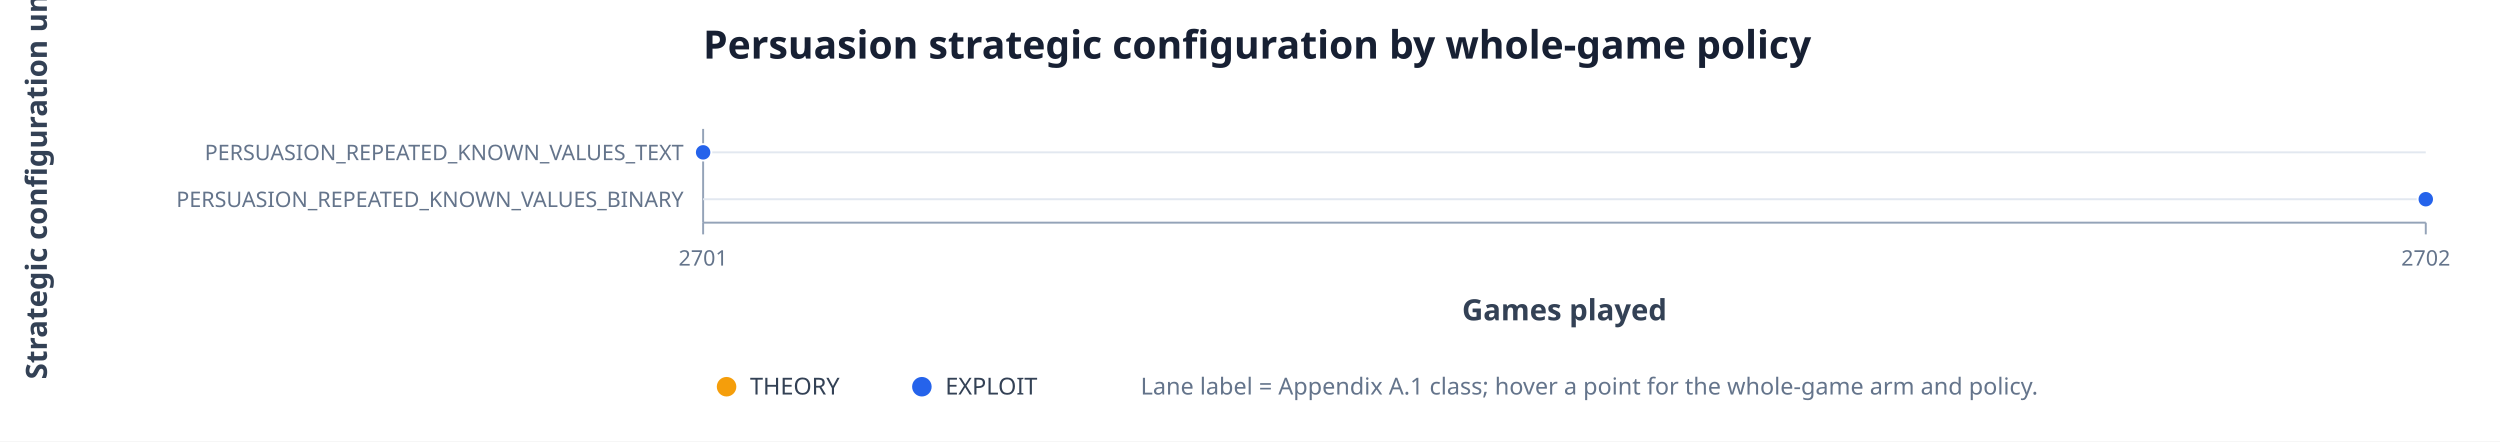
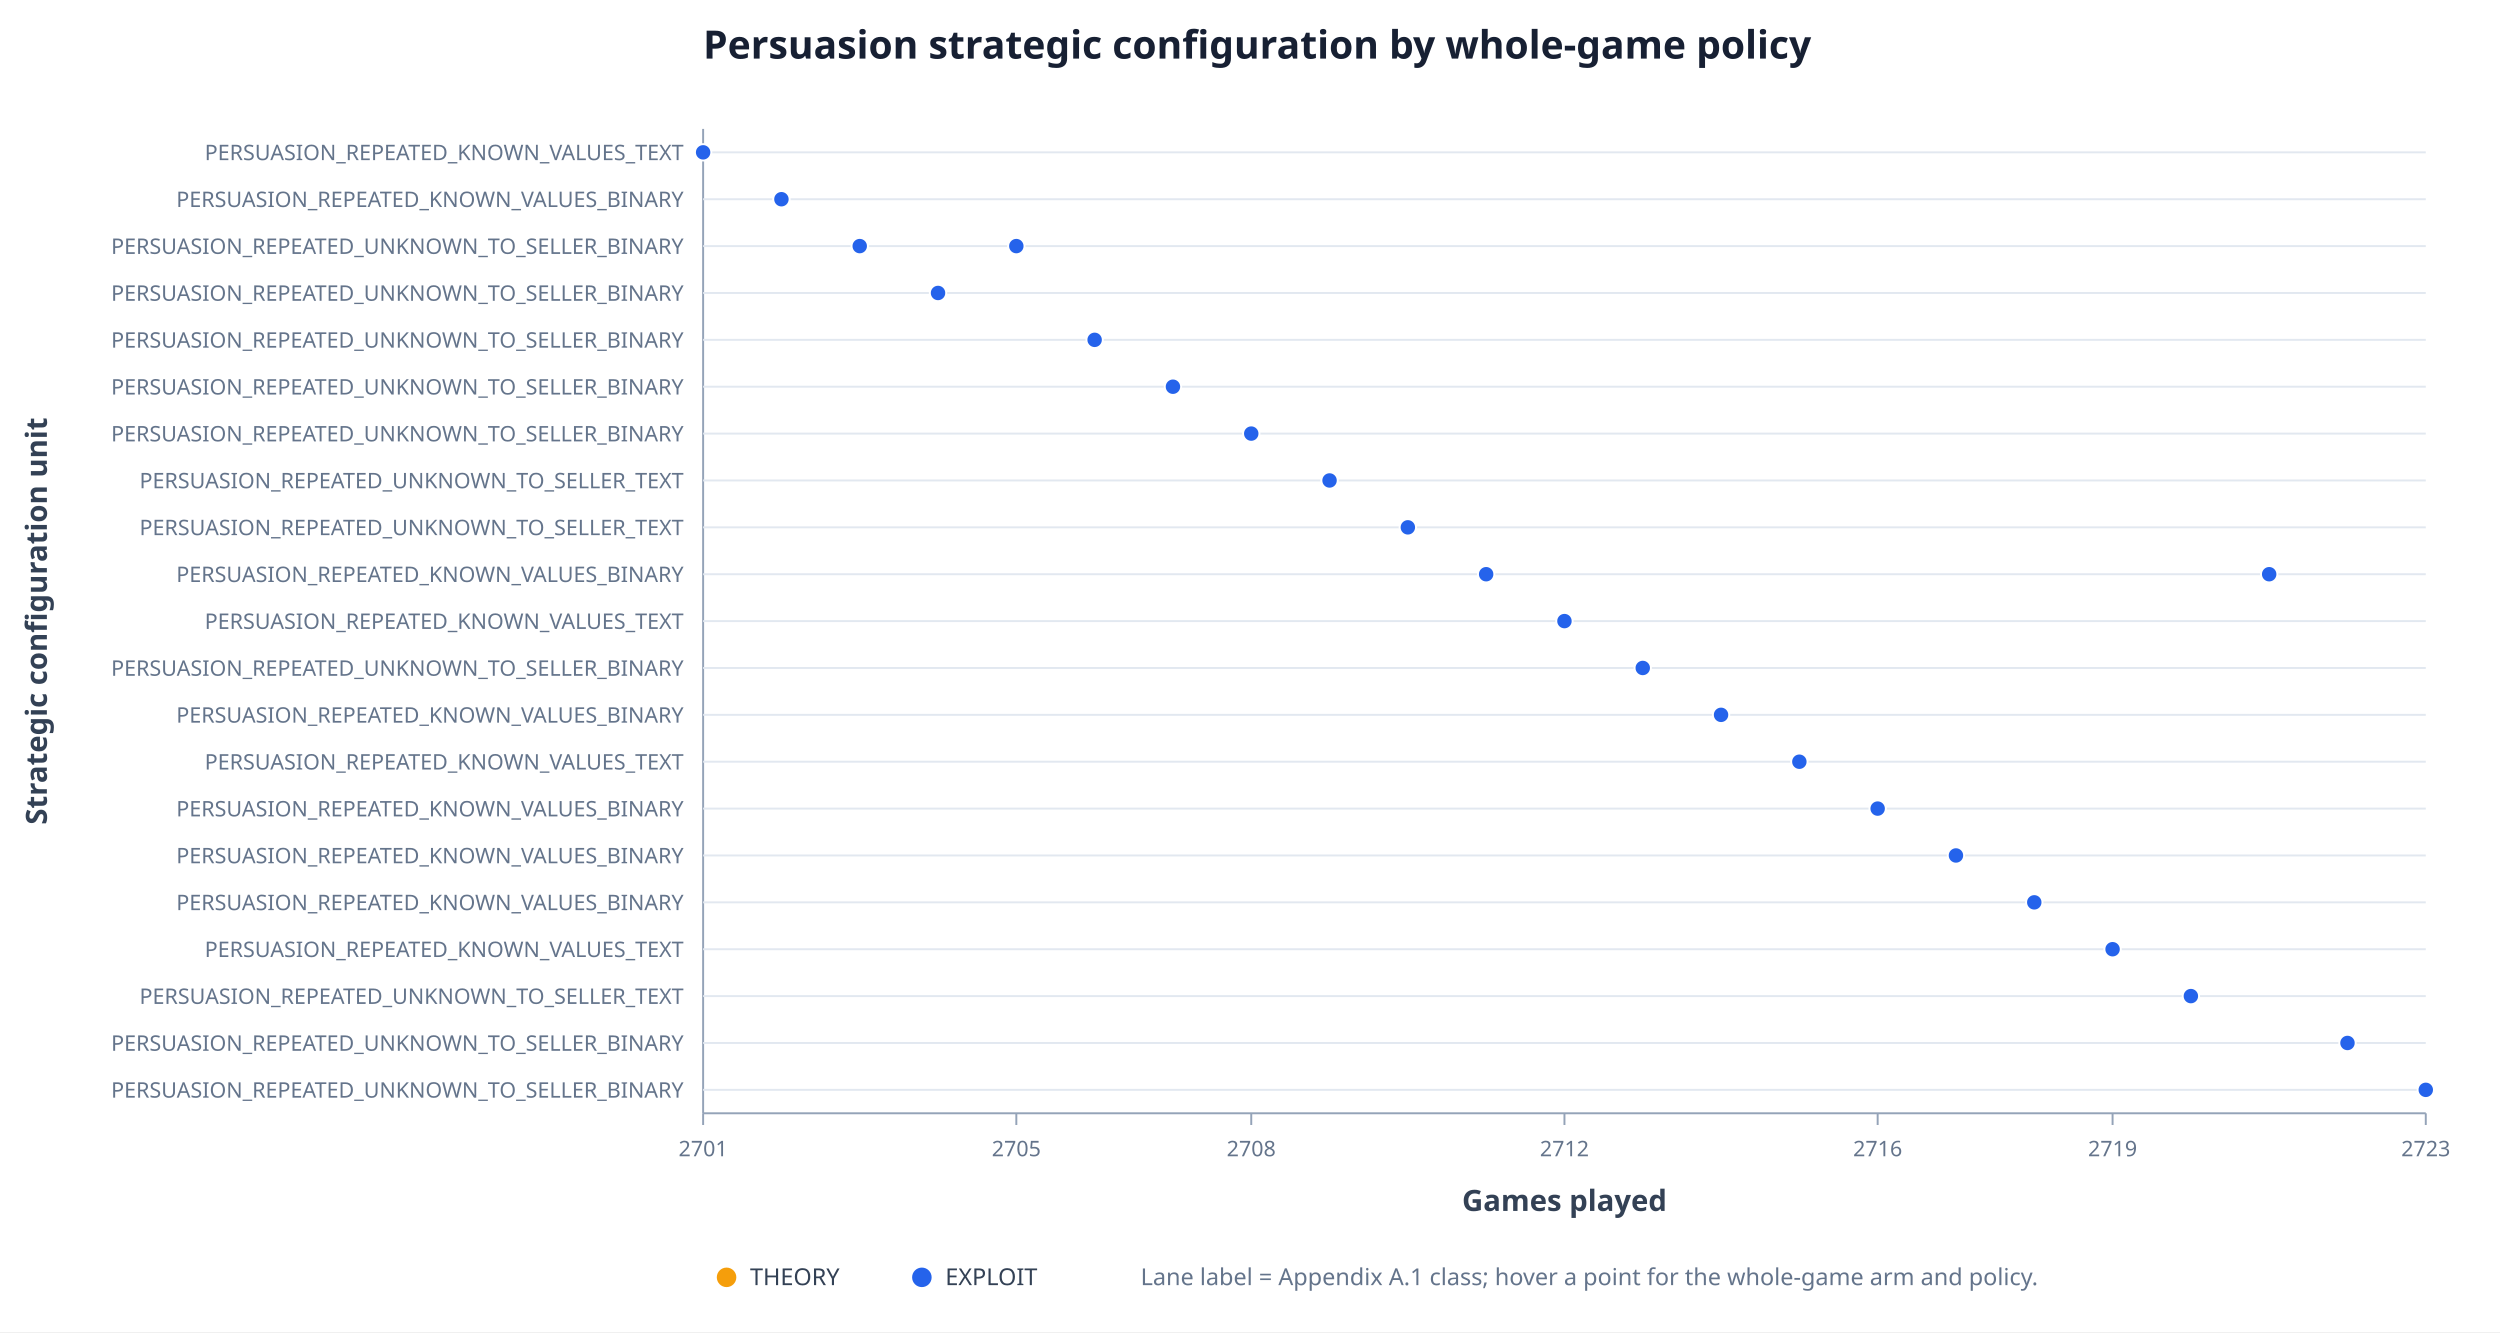
- <svg xmlns="http://www.w3.org/2000/svg" width="1280" height="226" viewBox="0 0 1280 226" role="img">
-   <rect width="1280" height="226" fill="white" />
+ <svg xmlns="http://www.w3.org/2000/svg" width="1280" height="682" viewBox="0 0 1280 682" role="img">
+   <rect width="1280" height="682" fill="white" />
  <text x="360.0" y="30" font-family="system-ui,sans-serif" font-size="20" font-weight="700" fill="#172033">Persuasion strategic configuration by whole-game policy</text>
-   <line x1="360.0" y1="114.0" x2="1242.0" y2="114.0" stroke="#94a3b8" />
-   <line x1="360.0" y1="66.0" x2="360.0" y2="114.0" stroke="#94a3b8" />
-   <text x="801.0" y="164" text-anchor="middle" font-family="system-ui,sans-serif" font-size="15" font-weight="650" fill="#334155">Games played</text>
-   <text x="24" y="90.0" transform="rotate(-90 24 90.0)" text-anchor="middle" font-family="system-ui,sans-serif" font-size="15" font-weight="650" fill="#334155">Strategic configuration unit</text>
+   <line x1="360.0" y1="570.0" x2="1242.0" y2="570.0" stroke="#94a3b8" />
+   <line x1="360.0" y1="66.0" x2="360.0" y2="570.0" stroke="#94a3b8" />
+   <text x="801.0" y="620" text-anchor="middle" font-family="system-ui,sans-serif" font-size="15" font-weight="650" fill="#334155">Games played</text>
+   <text x="24" y="318.0" transform="rotate(-90 24 318.0)" text-anchor="middle" font-family="system-ui,sans-serif" font-size="15" font-weight="650" fill="#334155">Strategic configuration unit</text>
  <line x1="360.0" y1="78.00" x2="1242.0" y2="78.00" stroke="#e2e8f0" />
  <text x="350.0" y="82.00" text-anchor="end" font-family="system-ui,sans-serif" font-size="11" fill="#64748b">PERSUASION_REPEATED_KNOWN_VALUES_TEXT</text>
  <line x1="360.0" y1="102.00" x2="1242.0" y2="102.00" stroke="#e2e8f0" />
  <text x="350.0" y="106.00" text-anchor="end" font-family="system-ui,sans-serif" font-size="11" fill="#64748b">PERSUASION_REPEATED_KNOWN_VALUES_BINARY</text>
-   <line x1="360.00" y1="114.0" x2="360.00" y2="120.0" stroke="#94a3b8" />
-   <text x="360.00" y="136.0" text-anchor="middle" font-family="system-ui,sans-serif" font-size="11" fill="#64748b">2701</text>
-   <line x1="1242.00" y1="114.0" x2="1242.00" y2="120.0" stroke="#94a3b8" />
-   <text x="1242.00" y="136.0" text-anchor="middle" font-family="system-ui,sans-serif" font-size="11" fill="#64748b">2702</text>
+   <line x1="360.0" y1="126.00" x2="1242.0" y2="126.00" stroke="#e2e8f0" />
+   <text x="350.0" y="130.00" text-anchor="end" font-family="system-ui,sans-serif" font-size="11" fill="#64748b">PERSUASION_REPEATED_UNKNOWN_TO_SELLER_BINARY</text>
+   <line x1="360.0" y1="150.00" x2="1242.0" y2="150.00" stroke="#e2e8f0" />
+   <text x="350.0" y="154.00" text-anchor="end" font-family="system-ui,sans-serif" font-size="11" fill="#64748b">PERSUASION_REPEATED_UNKNOWN_TO_SELLER_BINARY</text>
+   <line x1="360.0" y1="174.00" x2="1242.0" y2="174.00" stroke="#e2e8f0" />
+   <text x="350.0" y="178.00" text-anchor="end" font-family="system-ui,sans-serif" font-size="11" fill="#64748b">PERSUASION_REPEATED_UNKNOWN_TO_SELLER_BINARY</text>
+   <line x1="360.0" y1="198.00" x2="1242.0" y2="198.00" stroke="#e2e8f0" />
+   <text x="350.0" y="202.00" text-anchor="end" font-family="system-ui,sans-serif" font-size="11" fill="#64748b">PERSUASION_REPEATED_UNKNOWN_TO_SELLER_BINARY</text>
+   <line x1="360.0" y1="222.00" x2="1242.0" y2="222.00" stroke="#e2e8f0" />
+   <text x="350.0" y="226.00" text-anchor="end" font-family="system-ui,sans-serif" font-size="11" fill="#64748b">PERSUASION_REPEATED_UNKNOWN_TO_SELLER_BINARY</text>
+   <line x1="360.0" y1="246.00" x2="1242.0" y2="246.00" stroke="#e2e8f0" />
+   <text x="350.0" y="250.00" text-anchor="end" font-family="system-ui,sans-serif" font-size="11" fill="#64748b">PERSUASION_REPEATED_UNKNOWN_TO_SELLER_TEXT</text>
+   <line x1="360.0" y1="270.00" x2="1242.0" y2="270.00" stroke="#e2e8f0" />
+   <text x="350.0" y="274.00" text-anchor="end" font-family="system-ui,sans-serif" font-size="11" fill="#64748b">PERSUASION_REPEATED_UNKNOWN_TO_SELLER_TEXT</text>
+   <line x1="360.0" y1="294.00" x2="1242.0" y2="294.00" stroke="#e2e8f0" />
+   <text x="350.0" y="298.00" text-anchor="end" font-family="system-ui,sans-serif" font-size="11" fill="#64748b">PERSUASION_REPEATED_KNOWN_VALUES_BINARY</text>
+   <line x1="360.0" y1="318.00" x2="1242.0" y2="318.00" stroke="#e2e8f0" />
+   <text x="350.0" y="322.00" text-anchor="end" font-family="system-ui,sans-serif" font-size="11" fill="#64748b">PERSUASION_REPEATED_KNOWN_VALUES_TEXT</text>
+   <line x1="360.0" y1="342.00" x2="1242.0" y2="342.00" stroke="#e2e8f0" />
+   <text x="350.0" y="346.00" text-anchor="end" font-family="system-ui,sans-serif" font-size="11" fill="#64748b">PERSUASION_REPEATED_UNKNOWN_TO_SELLER_BINARY</text>
+   <line x1="360.0" y1="366.00" x2="1242.0" y2="366.00" stroke="#e2e8f0" />
+   <text x="350.0" y="370.00" text-anchor="end" font-family="system-ui,sans-serif" font-size="11" fill="#64748b">PERSUASION_REPEATED_KNOWN_VALUES_BINARY</text>
+   <line x1="360.0" y1="390.00" x2="1242.0" y2="390.00" stroke="#e2e8f0" />
+   <text x="350.0" y="394.00" text-anchor="end" font-family="system-ui,sans-serif" font-size="11" fill="#64748b">PERSUASION_REPEATED_KNOWN_VALUES_TEXT</text>
+   <line x1="360.0" y1="414.00" x2="1242.0" y2="414.00" stroke="#e2e8f0" />
+   <text x="350.0" y="418.00" text-anchor="end" font-family="system-ui,sans-serif" font-size="11" fill="#64748b">PERSUASION_REPEATED_KNOWN_VALUES_BINARY</text>
+   <line x1="360.0" y1="438.00" x2="1242.0" y2="438.00" stroke="#e2e8f0" />
+   <text x="350.0" y="442.00" text-anchor="end" font-family="system-ui,sans-serif" font-size="11" fill="#64748b">PERSUASION_REPEATED_KNOWN_VALUES_BINARY</text>
+   <line x1="360.0" y1="462.00" x2="1242.0" y2="462.00" stroke="#e2e8f0" />
+   <text x="350.0" y="466.00" text-anchor="end" font-family="system-ui,sans-serif" font-size="11" fill="#64748b">PERSUASION_REPEATED_KNOWN_VALUES_BINARY</text>
+   <line x1="360.0" y1="486.00" x2="1242.0" y2="486.00" stroke="#e2e8f0" />
+   <text x="350.0" y="490.00" text-anchor="end" font-family="system-ui,sans-serif" font-size="11" fill="#64748b">PERSUASION_REPEATED_KNOWN_VALUES_TEXT</text>
+   <line x1="360.0" y1="510.00" x2="1242.0" y2="510.00" stroke="#e2e8f0" />
+   <text x="350.0" y="514.00" text-anchor="end" font-family="system-ui,sans-serif" font-size="11" fill="#64748b">PERSUASION_REPEATED_UNKNOWN_TO_SELLER_TEXT</text>
+   <line x1="360.0" y1="534.00" x2="1242.0" y2="534.00" stroke="#e2e8f0" />
+   <text x="350.0" y="538.00" text-anchor="end" font-family="system-ui,sans-serif" font-size="11" fill="#64748b">PERSUASION_REPEATED_UNKNOWN_TO_SELLER_BINARY</text>
+   <line x1="360.0" y1="558.00" x2="1242.0" y2="558.00" stroke="#e2e8f0" />
+   <text x="350.0" y="562.00" text-anchor="end" font-family="system-ui,sans-serif" font-size="11" fill="#64748b">PERSUASION_REPEATED_UNKNOWN_TO_SELLER_BINARY</text>
+   <line x1="360.00" y1="570.0" x2="360.00" y2="576.0" stroke="#94a3b8" />
+   <text x="360.00" y="592.0" text-anchor="middle" font-family="system-ui,sans-serif" font-size="11" fill="#64748b">2701</text>
+   <line x1="520.36" y1="570.0" x2="520.36" y2="576.0" stroke="#94a3b8" />
+   <text x="520.36" y="592.0" text-anchor="middle" font-family="system-ui,sans-serif" font-size="11" fill="#64748b">2705</text>
+   <line x1="640.64" y1="570.0" x2="640.64" y2="576.0" stroke="#94a3b8" />
+   <text x="640.64" y="592.0" text-anchor="middle" font-family="system-ui,sans-serif" font-size="11" fill="#64748b">2708</text>
+   <line x1="801.00" y1="570.0" x2="801.00" y2="576.0" stroke="#94a3b8" />
+   <text x="801.00" y="592.0" text-anchor="middle" font-family="system-ui,sans-serif" font-size="11" fill="#64748b">2712</text>
+   <line x1="961.36" y1="570.0" x2="961.36" y2="576.0" stroke="#94a3b8" />
+   <text x="961.36" y="592.0" text-anchor="middle" font-family="system-ui,sans-serif" font-size="11" fill="#64748b">2716</text>
+   <line x1="1081.64" y1="570.0" x2="1081.64" y2="576.0" stroke="#94a3b8" />
+   <text x="1081.64" y="592.0" text-anchor="middle" font-family="system-ui,sans-serif" font-size="11" fill="#64748b">2719</text>
+   <line x1="1242.00" y1="570.0" x2="1242.00" y2="576.0" stroke="#94a3b8" />
+   <text x="1242.00" y="592.0" text-anchor="middle" font-family="system-ui,sans-serif" font-size="11" fill="#64748b">2723</text>
  <circle cx="360.00" cy="78.00" r="4.2" fill="#2563eb" stroke="white" stroke-width="1" />
-   <circle cx="1242.00" cy="102.00" r="4.2" fill="#2563eb" stroke="white" stroke-width="1" />
-   <circle cx="372.0" cy="198" r="5" fill="#f59e0b" />
-   <text x="384.0" y="202" font-family="system-ui,sans-serif" font-size="12" fill="#334155">THEORY</text>
-   <circle cx="472.0" cy="198" r="5" fill="#2563eb" />
-   <text x="484.0" y="202" font-family="system-ui,sans-serif" font-size="12" fill="#334155">EXPLOIT</text>
-   <text x="584.0" y="202" font-family="system-ui,sans-serif" font-size="12" fill="#64748b">Lane label = Appendix A.1 class; hover a point for the whole-game arm and policy.</text>
+   <circle cx="400.09" cy="102.00" r="4.2" fill="#2563eb" stroke="white" stroke-width="1" />
+   <circle cx="440.18" cy="126.00" r="4.2" fill="#2563eb" stroke="white" stroke-width="1" />
+   <circle cx="480.27" cy="150.00" r="4.2" fill="#2563eb" stroke="white" stroke-width="1" />
+   <circle cx="520.36" cy="126.00" r="4.2" fill="#2563eb" stroke="white" stroke-width="1" />
+   <circle cx="560.45" cy="174.00" r="4.2" fill="#2563eb" stroke="white" stroke-width="1" />
+   <circle cx="600.55" cy="198.00" r="4.2" fill="#2563eb" stroke="white" stroke-width="1" />
+   <circle cx="640.64" cy="222.00" r="4.2" fill="#2563eb" stroke="white" stroke-width="1" />
+   <circle cx="680.73" cy="246.00" r="4.2" fill="#2563eb" stroke="white" stroke-width="1" />
+   <circle cx="720.82" cy="270.00" r="4.2" fill="#2563eb" stroke="white" stroke-width="1" />
+   <circle cx="760.91" cy="294.00" r="4.2" fill="#2563eb" stroke="white" stroke-width="1" />
+   <circle cx="801.00" cy="318.00" r="4.2" fill="#2563eb" stroke="white" stroke-width="1" />
+   <circle cx="841.09" cy="342.00" r="4.2" fill="#2563eb" stroke="white" stroke-width="1" />
+   <circle cx="881.18" cy="366.00" r="4.2" fill="#2563eb" stroke="white" stroke-width="1" />
+   <circle cx="921.27" cy="390.00" r="4.2" fill="#2563eb" stroke="white" stroke-width="1" />
+   <circle cx="961.36" cy="414.00" r="4.2" fill="#2563eb" stroke="white" stroke-width="1" />
+   <circle cx="1001.45" cy="438.00" r="4.2" fill="#2563eb" stroke="white" stroke-width="1" />
+   <circle cx="1041.55" cy="462.00" r="4.2" fill="#2563eb" stroke="white" stroke-width="1" />
+   <circle cx="1081.64" cy="486.00" r="4.2" fill="#2563eb" stroke="white" stroke-width="1" />
+   <circle cx="1121.73" cy="510.00" r="4.2" fill="#2563eb" stroke="white" stroke-width="1" />
+   <circle cx="1161.82" cy="294.00" r="4.2" fill="#2563eb" stroke="white" stroke-width="1" />
+   <circle cx="1201.91" cy="534.00" r="4.2" fill="#2563eb" stroke="white" stroke-width="1" />
+   <circle cx="1242.00" cy="558.00" r="4.2" fill="#2563eb" stroke="white" stroke-width="1" />
+   <circle cx="372.0" cy="654" r="5" fill="#f59e0b" />
+   <text x="384.0" y="658" font-family="system-ui,sans-serif" font-size="12" fill="#334155">THEORY</text>
+   <circle cx="472.0" cy="654" r="5" fill="#2563eb" />
+   <text x="484.0" y="658" font-family="system-ui,sans-serif" font-size="12" fill="#334155">EXPLOIT</text>
+   <text x="584.0" y="658" font-family="system-ui,sans-serif" font-size="12" fill="#64748b">Lane label = Appendix A.1 class; hover a point for the whole-game arm and policy.</text>
</svg>
